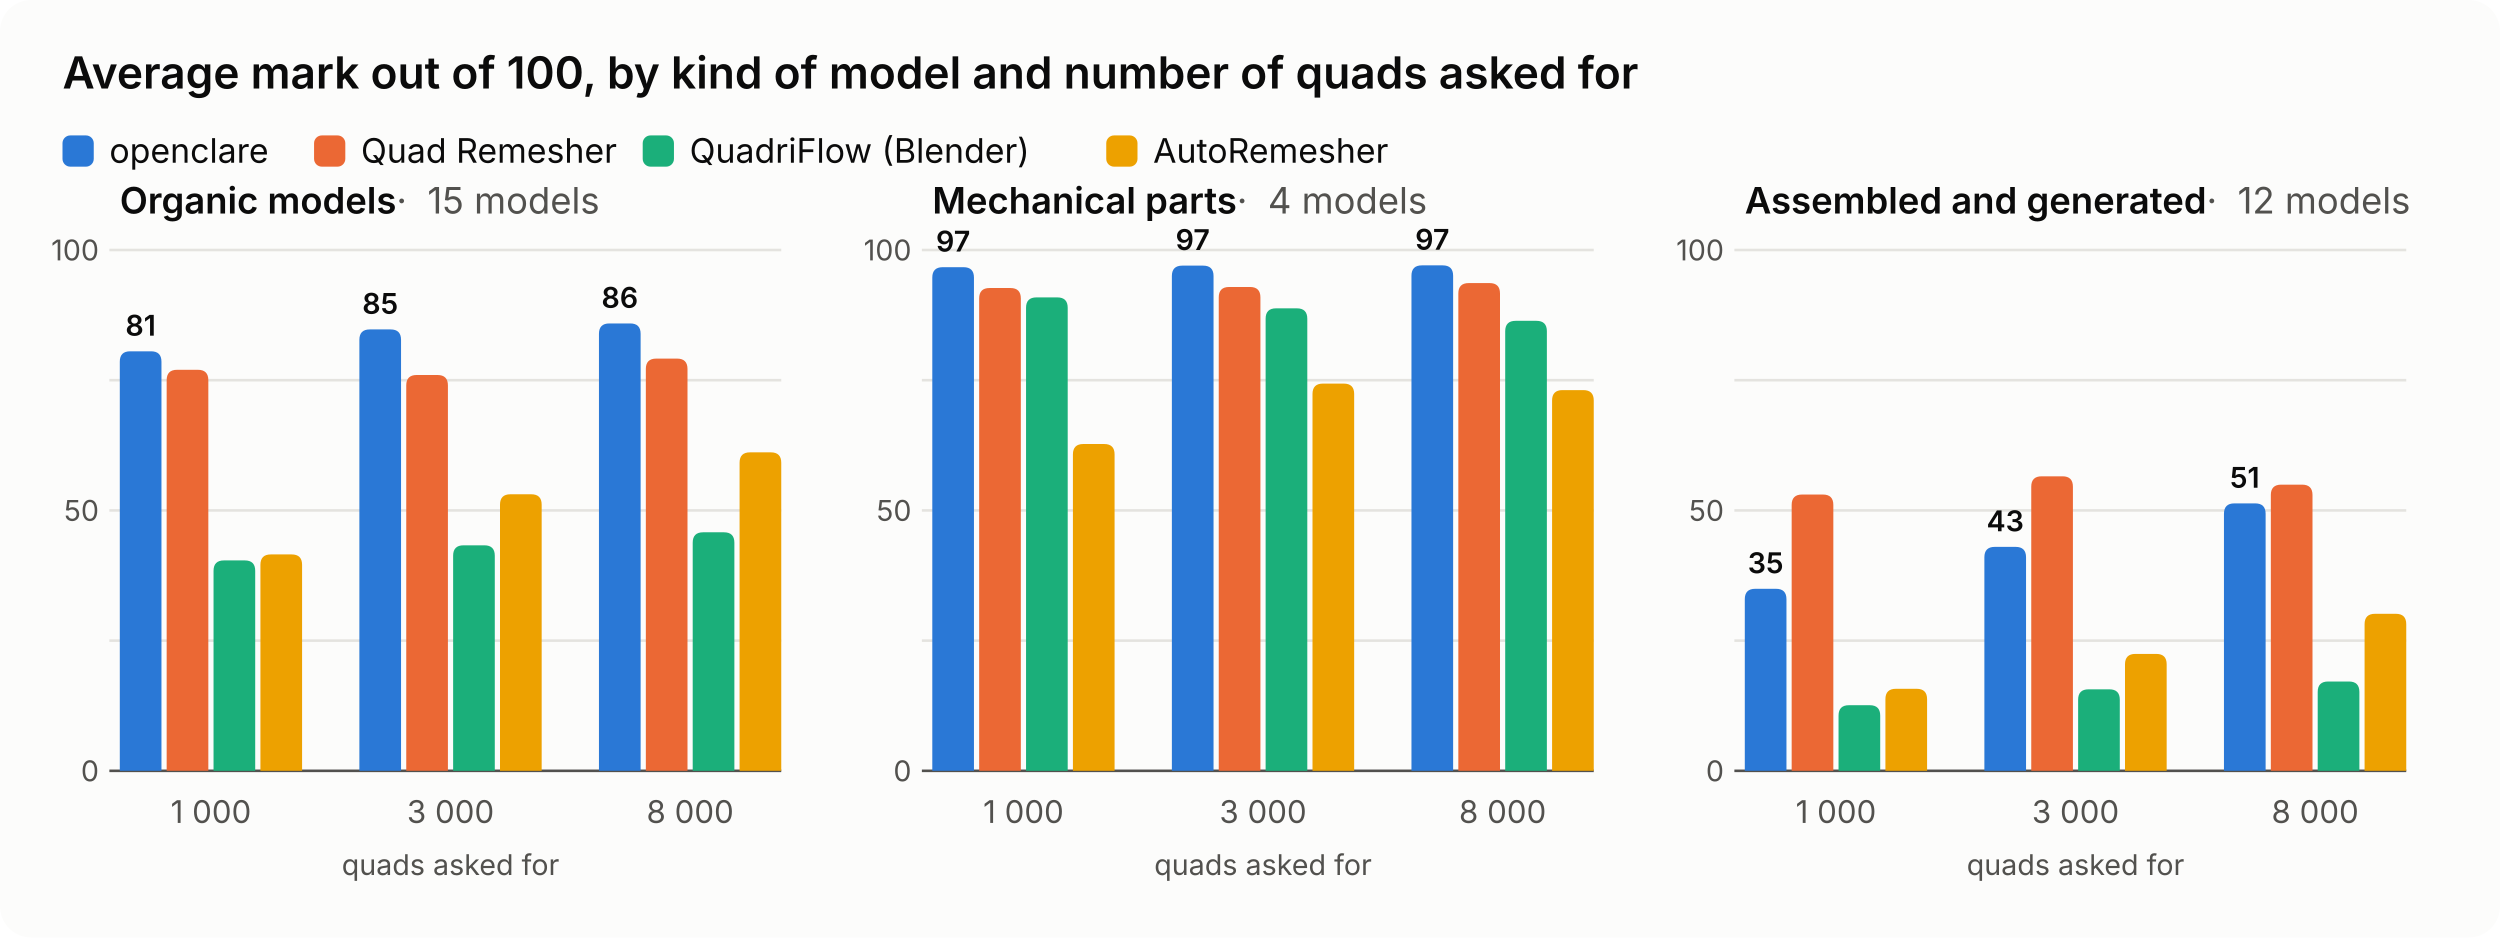
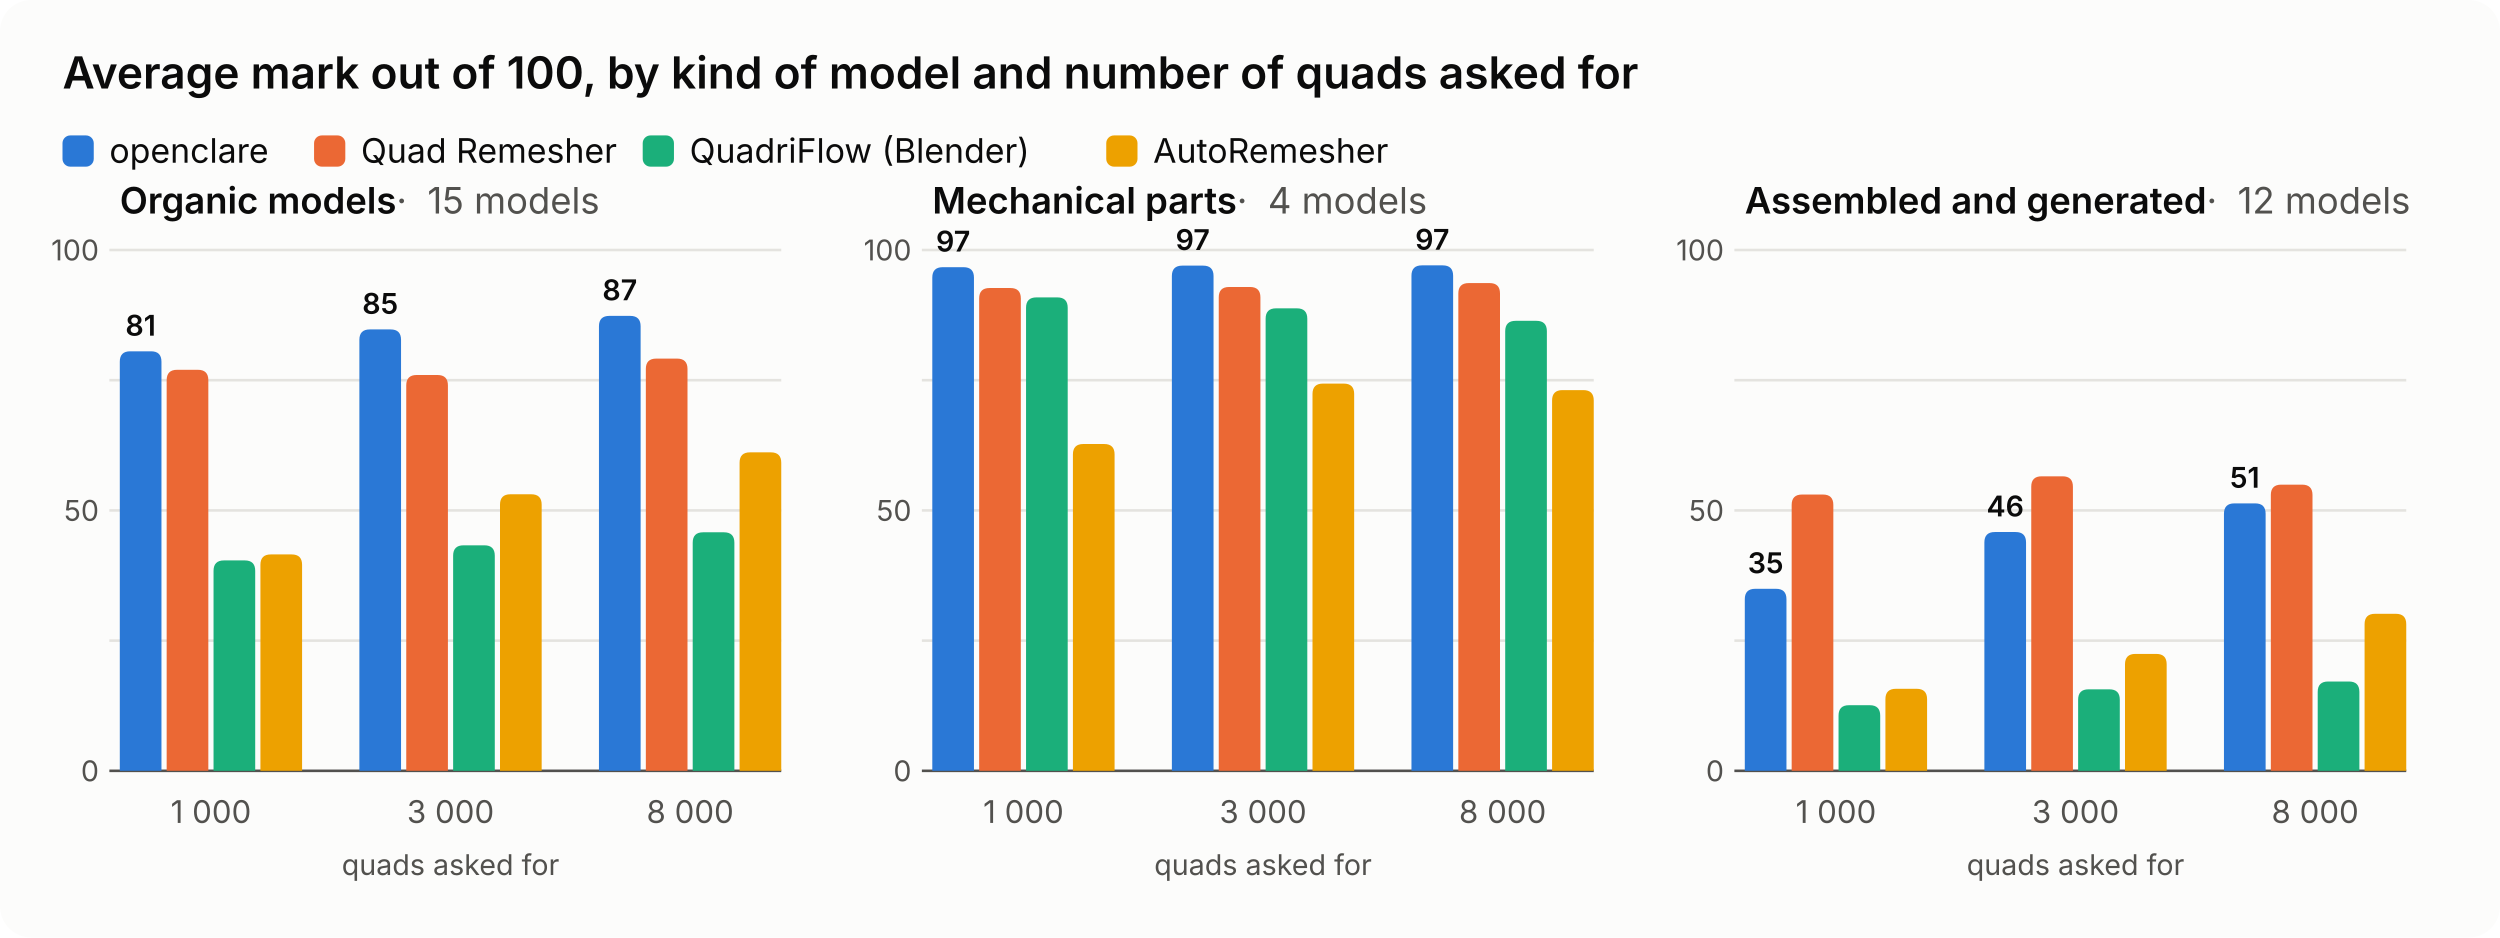
<svg xmlns="http://www.w3.org/2000/svg" width="960" height="360" viewBox="0 0 960 360" font-family="Inter, 'Segoe UI', Helvetica, Arial, sans-serif">
  <rect width="960" height="360" rx="12" fill="#fcfcfb" />
  <text x="24" y="34" font-size="17" font-weight="600" fill="#0b0b0b">Average mark out of 100, by kind of model and number of quads asked for</text>
  <rect x="24" y="52" width="12" height="12" rx="3" fill="#2a78d6" />
  <text x="42" y="62.5" font-size="13" fill="#0b0b0b">openclare</text>
  <rect x="120.6" y="52" width="12" height="12" rx="3" fill="#eb6834" />
  <text x="138.6" y="62.5" font-size="13" fill="#0b0b0b">Quad Remesher</text>
  <rect x="246.8" y="52" width="12" height="12" rx="3" fill="#1baf7a" />
  <text x="264.8" y="62.5" font-size="13" fill="#0b0b0b">QuadriFlow (Blender)</text>
  <rect x="424.8" y="52" width="12" height="12" rx="3" fill="#eda100" />
  <text x="442.8" y="62.5" font-size="13" fill="#0b0b0b">AutoRemesher</text>
  <text x="46" y="82" font-size="14" font-weight="600" fill="#0b0b0b">Organic models<tspan font-weight="400" fill="#52514e">  ·  15 models</tspan>
  </text>
  <line x1="42" x2="300" y1="296.0" y2="296.0" stroke="#52514e" stroke-width="1" />
  <text x="38" y="300.0" font-size="11" text-anchor="end" fill="#52514e">0</text>
  <line x1="42" x2="300" y1="246.0" y2="246.0" stroke="#e4e3df" stroke-width="1" />
  <line x1="42" x2="300" y1="196.0" y2="196.0" stroke="#e4e3df" stroke-width="1" />
  <text x="38" y="200.0" font-size="11" text-anchor="end" fill="#52514e">50</text>
  <line x1="42" x2="300" y1="146.0" y2="146.0" stroke="#e4e3df" stroke-width="1" />
  <line x1="42" x2="300" y1="96.0" y2="96.0" stroke="#e4e3df" stroke-width="1" />
  <text x="38" y="100.0" font-size="11" text-anchor="end" fill="#52514e">100</text>
  <path d="M46.0,296.0 V138.9 Q46.0,134.9 50.0,134.9 H58.0 Q62.0,134.9 62.0,138.9 V296.0 Z" fill="#2a78d6" />
  <text x="54.0" y="128.9" font-size="11" font-weight="600" text-anchor="middle" fill="#0b0b0b">81</text>
  <path d="M64.0,296.0 V146.0 Q64.0,142.0 68.0,142.0 H76.0 Q80.0,142.0 80.0,146.0 V296.0 Z" fill="#eb6834" />
  <path d="M82.0,296.0 V219.2 Q82.0,215.2 86.0,215.2 H94.0 Q98.0,215.2 98.0,219.2 V296.0 Z" fill="#1baf7a" />
  <path d="M100.0,296.0 V216.9 Q100.0,212.9 104.0,212.9 H112.0 Q116.0,212.9 116.0,216.9 V296.0 Z" fill="#eda100" />
  <text x="81.0" y="316" font-size="12" text-anchor="middle" fill="#52514e">1 000</text>
  <path d="M138.0,296.0 V130.5 Q138.0,126.5 142.0,126.5 H150.0 Q154.0,126.5 154.0,130.5 V296.0 Z" fill="#2a78d6" />
  <text x="146.0" y="120.5" font-size="11" font-weight="600" text-anchor="middle" fill="#0b0b0b">85</text>
  <path d="M156.0,296.0 V148.0 Q156.0,144.0 160.0,144.0 H168.0 Q172.0,144.0 172.0,148.0 V296.0 Z" fill="#eb6834" />
  <path d="M174.0,296.0 V213.4 Q174.0,209.4 178.0,209.4 H186.0 Q190.0,209.4 190.0,213.4 V296.0 Z" fill="#1baf7a" />
  <path d="M192.0,296.0 V193.8 Q192.0,189.8 196.0,189.8 H204.0 Q208.0,189.8 208.0,193.8 V296.0 Z" fill="#eda100" />
  <text x="173.0" y="316" font-size="12" text-anchor="middle" fill="#52514e">3 000</text>
-   <path d="M230.0,296.0 V128.2 Q230.0,124.2 234.0,124.2 H242.0 Q246.0,124.2 246.0,128.2 V296.0 Z" fill="#2a78d6" />
-   <text x="238.0" y="118.2" font-size="11" font-weight="600" text-anchor="middle" fill="#0b0b0b">86</text>
+   <path d="M230.0,296.0 V125.3 Q230.0,121.3 234.0,121.3 H242.0 Q246.0,121.3 246.0,125.3 V296.0 Z" fill="#2a78d6" />
+   <text x="238.0" y="115.3" font-size="11" font-weight="600" text-anchor="middle" fill="#0b0b0b">87</text>
  <path d="M248.0,296.0 V141.7 Q248.0,137.7 252.0,137.7 H260.0 Q264.0,137.7 264.0,141.7 V296.0 Z" fill="#eb6834" />
  <path d="M266.0,296.0 V208.4 Q266.0,204.4 270.0,204.4 H278.0 Q282.0,204.4 282.0,208.4 V296.0 Z" fill="#1baf7a" />
  <path d="M284.0,296.0 V177.7 Q284.0,173.7 288.0,173.7 H296.0 Q300.0,173.7 300.0,177.7 V296.0 Z" fill="#eda100" />
  <text x="265.0" y="316" font-size="12" text-anchor="middle" fill="#52514e">8 000</text>
  <text x="173.0" y="336" font-size="11" text-anchor="middle" fill="#52514e">quads asked for</text>
  <text x="358" y="82" font-size="14" font-weight="600" fill="#0b0b0b">Mechanical parts<tspan font-weight="400" fill="#52514e">  ·  4 models</tspan>
  </text>
  <line x1="354" x2="612" y1="296.0" y2="296.0" stroke="#52514e" stroke-width="1" />
  <text x="350" y="300.0" font-size="11" text-anchor="end" fill="#52514e">0</text>
  <line x1="354" x2="612" y1="246.0" y2="246.0" stroke="#e4e3df" stroke-width="1" />
  <line x1="354" x2="612" y1="196.0" y2="196.0" stroke="#e4e3df" stroke-width="1" />
  <text x="350" y="200.0" font-size="11" text-anchor="end" fill="#52514e">50</text>
  <line x1="354" x2="612" y1="146.0" y2="146.0" stroke="#e4e3df" stroke-width="1" />
  <line x1="354" x2="612" y1="96.0" y2="96.0" stroke="#e4e3df" stroke-width="1" />
  <text x="350" y="100.0" font-size="11" text-anchor="end" fill="#52514e">100</text>
  <path d="M358.0,296.0 V106.6 Q358.0,102.6 362.0,102.6 H370.0 Q374.0,102.6 374.0,106.6 V296.0 Z" fill="#2a78d6" />
  <text x="366.0" y="96.6" font-size="11" font-weight="600" text-anchor="middle" fill="#0b0b0b">97</text>
  <path d="M376.0,296.0 V114.6 Q376.0,110.6 380.0,110.6 H388.0 Q392.0,110.6 392.0,114.6 V296.0 Z" fill="#eb6834" />
  <path d="M394.0,296.0 V118.2 Q394.0,114.2 398.0,114.2 H406.0 Q410.0,114.2 410.0,118.2 V296.0 Z" fill="#1baf7a" />
  <path d="M412.0,296.0 V174.5 Q412.0,170.5 416.0,170.5 H424.0 Q428.0,170.5 428.0,174.5 V296.0 Z" fill="#eda100" />
  <text x="393.0" y="316" font-size="12" text-anchor="middle" fill="#52514e">1 000</text>
  <path d="M450.0,296.0 V106.0 Q450.0,102.0 454.0,102.0 H462.0 Q466.0,102.0 466.0,106.0 V296.0 Z" fill="#2a78d6" />
  <text x="458.0" y="96.0" font-size="11" font-weight="600" text-anchor="middle" fill="#0b0b0b">97</text>
  <path d="M468.0,296.0 V114.2 Q468.0,110.2 472.0,110.2 H480.0 Q484.0,110.2 484.0,114.2 V296.0 Z" fill="#eb6834" />
  <path d="M486.0,296.0 V122.4 Q486.0,118.4 490.0,118.4 H498.0 Q502.0,118.4 502.0,122.4 V296.0 Z" fill="#1baf7a" />
  <path d="M504.0,296.0 V151.3 Q504.0,147.3 508.0,147.3 H516.0 Q520.0,147.3 520.0,151.3 V296.0 Z" fill="#eda100" />
  <text x="485.0" y="316" font-size="12" text-anchor="middle" fill="#52514e">3 000</text>
  <path d="M542.0,296.0 V105.9 Q542.0,101.9 546.0,101.9 H554.0 Q558.0,101.9 558.0,105.9 V296.0 Z" fill="#2a78d6" />
  <text x="550.0" y="95.9" font-size="11" font-weight="600" text-anchor="middle" fill="#0b0b0b">97</text>
  <path d="M560.0,296.0 V112.7 Q560.0,108.7 564.0,108.7 H572.0 Q576.0,108.7 576.0,112.7 V296.0 Z" fill="#eb6834" />
  <path d="M578.0,296.0 V127.2 Q578.0,123.2 582.0,123.2 H590.0 Q594.0,123.2 594.0,127.2 V296.0 Z" fill="#1baf7a" />
  <path d="M596.0,296.0 V153.8 Q596.0,149.8 600.0,149.8 H608.0 Q612.0,149.8 612.0,153.8 V296.0 Z" fill="#eda100" />
  <text x="577.0" y="316" font-size="12" text-anchor="middle" fill="#52514e">8 000</text>
  <text x="485.0" y="336" font-size="11" text-anchor="middle" fill="#52514e">quads asked for</text>
  <text x="670" y="82" font-size="14" font-weight="600" fill="#0b0b0b">Assembled and generated<tspan font-weight="400" fill="#52514e">  ·  12 models</tspan>
  </text>
  <line x1="666" x2="924" y1="296.0" y2="296.0" stroke="#52514e" stroke-width="1" />
  <text x="662" y="300.0" font-size="11" text-anchor="end" fill="#52514e">0</text>
  <line x1="666" x2="924" y1="246.0" y2="246.0" stroke="#e4e3df" stroke-width="1" />
  <line x1="666" x2="924" y1="196.0" y2="196.0" stroke="#e4e3df" stroke-width="1" />
  <text x="662" y="200.0" font-size="11" text-anchor="end" fill="#52514e">50</text>
  <line x1="666" x2="924" y1="146.0" y2="146.0" stroke="#e4e3df" stroke-width="1" />
  <line x1="666" x2="924" y1="96.0" y2="96.0" stroke="#e4e3df" stroke-width="1" />
  <text x="662" y="100.0" font-size="11" text-anchor="end" fill="#52514e">100</text>
  <path d="M670.0,296.0 V230.1 Q670.0,226.1 674.0,226.1 H682.0 Q686.0,226.1 686.0,230.1 V296.0 Z" fill="#2a78d6" />
  <text x="678.0" y="220.1" font-size="11" font-weight="600" text-anchor="middle" fill="#0b0b0b">35</text>
  <path d="M688.0,296.0 V193.9 Q688.0,189.9 692.0,189.9 H700.0 Q704.0,189.9 704.0,193.9 V296.0 Z" fill="#eb6834" />
  <path d="M706.0,296.0 V274.8 Q706.0,270.8 710.0,270.8 H718.0 Q722.0,270.8 722.0,274.8 V296.0 Z" fill="#1baf7a" />
  <path d="M724.0,296.0 V268.5 Q724.0,264.5 728.0,264.5 H736.0 Q740.0,264.5 740.0,268.5 V296.0 Z" fill="#eda100" />
  <text x="705.0" y="316" font-size="12" text-anchor="middle" fill="#52514e">1 000</text>
-   <path d="M762.0,296.0 V214.0 Q762.0,210.0 766.0,210.0 H774.0 Q778.0,210.0 778.0,214.0 V296.0 Z" fill="#2a78d6" />
-   <text x="770.0" y="204.0" font-size="11" font-weight="600" text-anchor="middle" fill="#0b0b0b">43</text>
+   <path d="M762.0,296.0 V208.3 Q762.0,204.3 766.0,204.3 H774.0 Q778.0,204.3 778.0,208.3 V296.0 Z" fill="#2a78d6" />
+   <text x="770.0" y="198.3" font-size="11" font-weight="600" text-anchor="middle" fill="#0b0b0b">46</text>
  <path d="M780.0,296.0 V186.9 Q780.0,182.9 784.0,182.9 H792.0 Q796.0,182.9 796.0,186.9 V296.0 Z" fill="#eb6834" />
  <path d="M798.0,296.0 V268.7 Q798.0,264.7 802.0,264.7 H810.0 Q814.0,264.7 814.0,268.7 V296.0 Z" fill="#1baf7a" />
  <path d="M816.0,296.0 V255.1 Q816.0,251.1 820.0,251.1 H828.0 Q832.0,251.1 832.0,255.1 V296.0 Z" fill="#eda100" />
  <text x="797.0" y="316" font-size="12" text-anchor="middle" fill="#52514e">3 000</text>
  <path d="M854.0,296.0 V197.3 Q854.0,193.3 858.0,193.3 H866.0 Q870.0,193.3 870.0,197.3 V296.0 Z" fill="#2a78d6" />
  <text x="862.0" y="187.3" font-size="11" font-weight="600" text-anchor="middle" fill="#0b0b0b">51</text>
  <path d="M872.0,296.0 V190.1 Q872.0,186.1 876.0,186.1 H884.0 Q888.0,186.1 888.0,190.1 V296.0 Z" fill="#eb6834" />
  <path d="M890.0,296.0 V265.7 Q890.0,261.7 894.0,261.7 H902.0 Q906.0,261.7 906.0,265.7 V296.0 Z" fill="#1baf7a" />
  <path d="M908.0,296.0 V239.7 Q908.0,235.7 912.0,235.7 H920.0 Q924.0,235.7 924.0,239.7 V296.0 Z" fill="#eda100" />
  <text x="889.0" y="316" font-size="12" text-anchor="middle" fill="#52514e">8 000</text>
  <text x="797.0" y="336" font-size="11" text-anchor="middle" fill="#52514e">quads asked for</text>
</svg>
